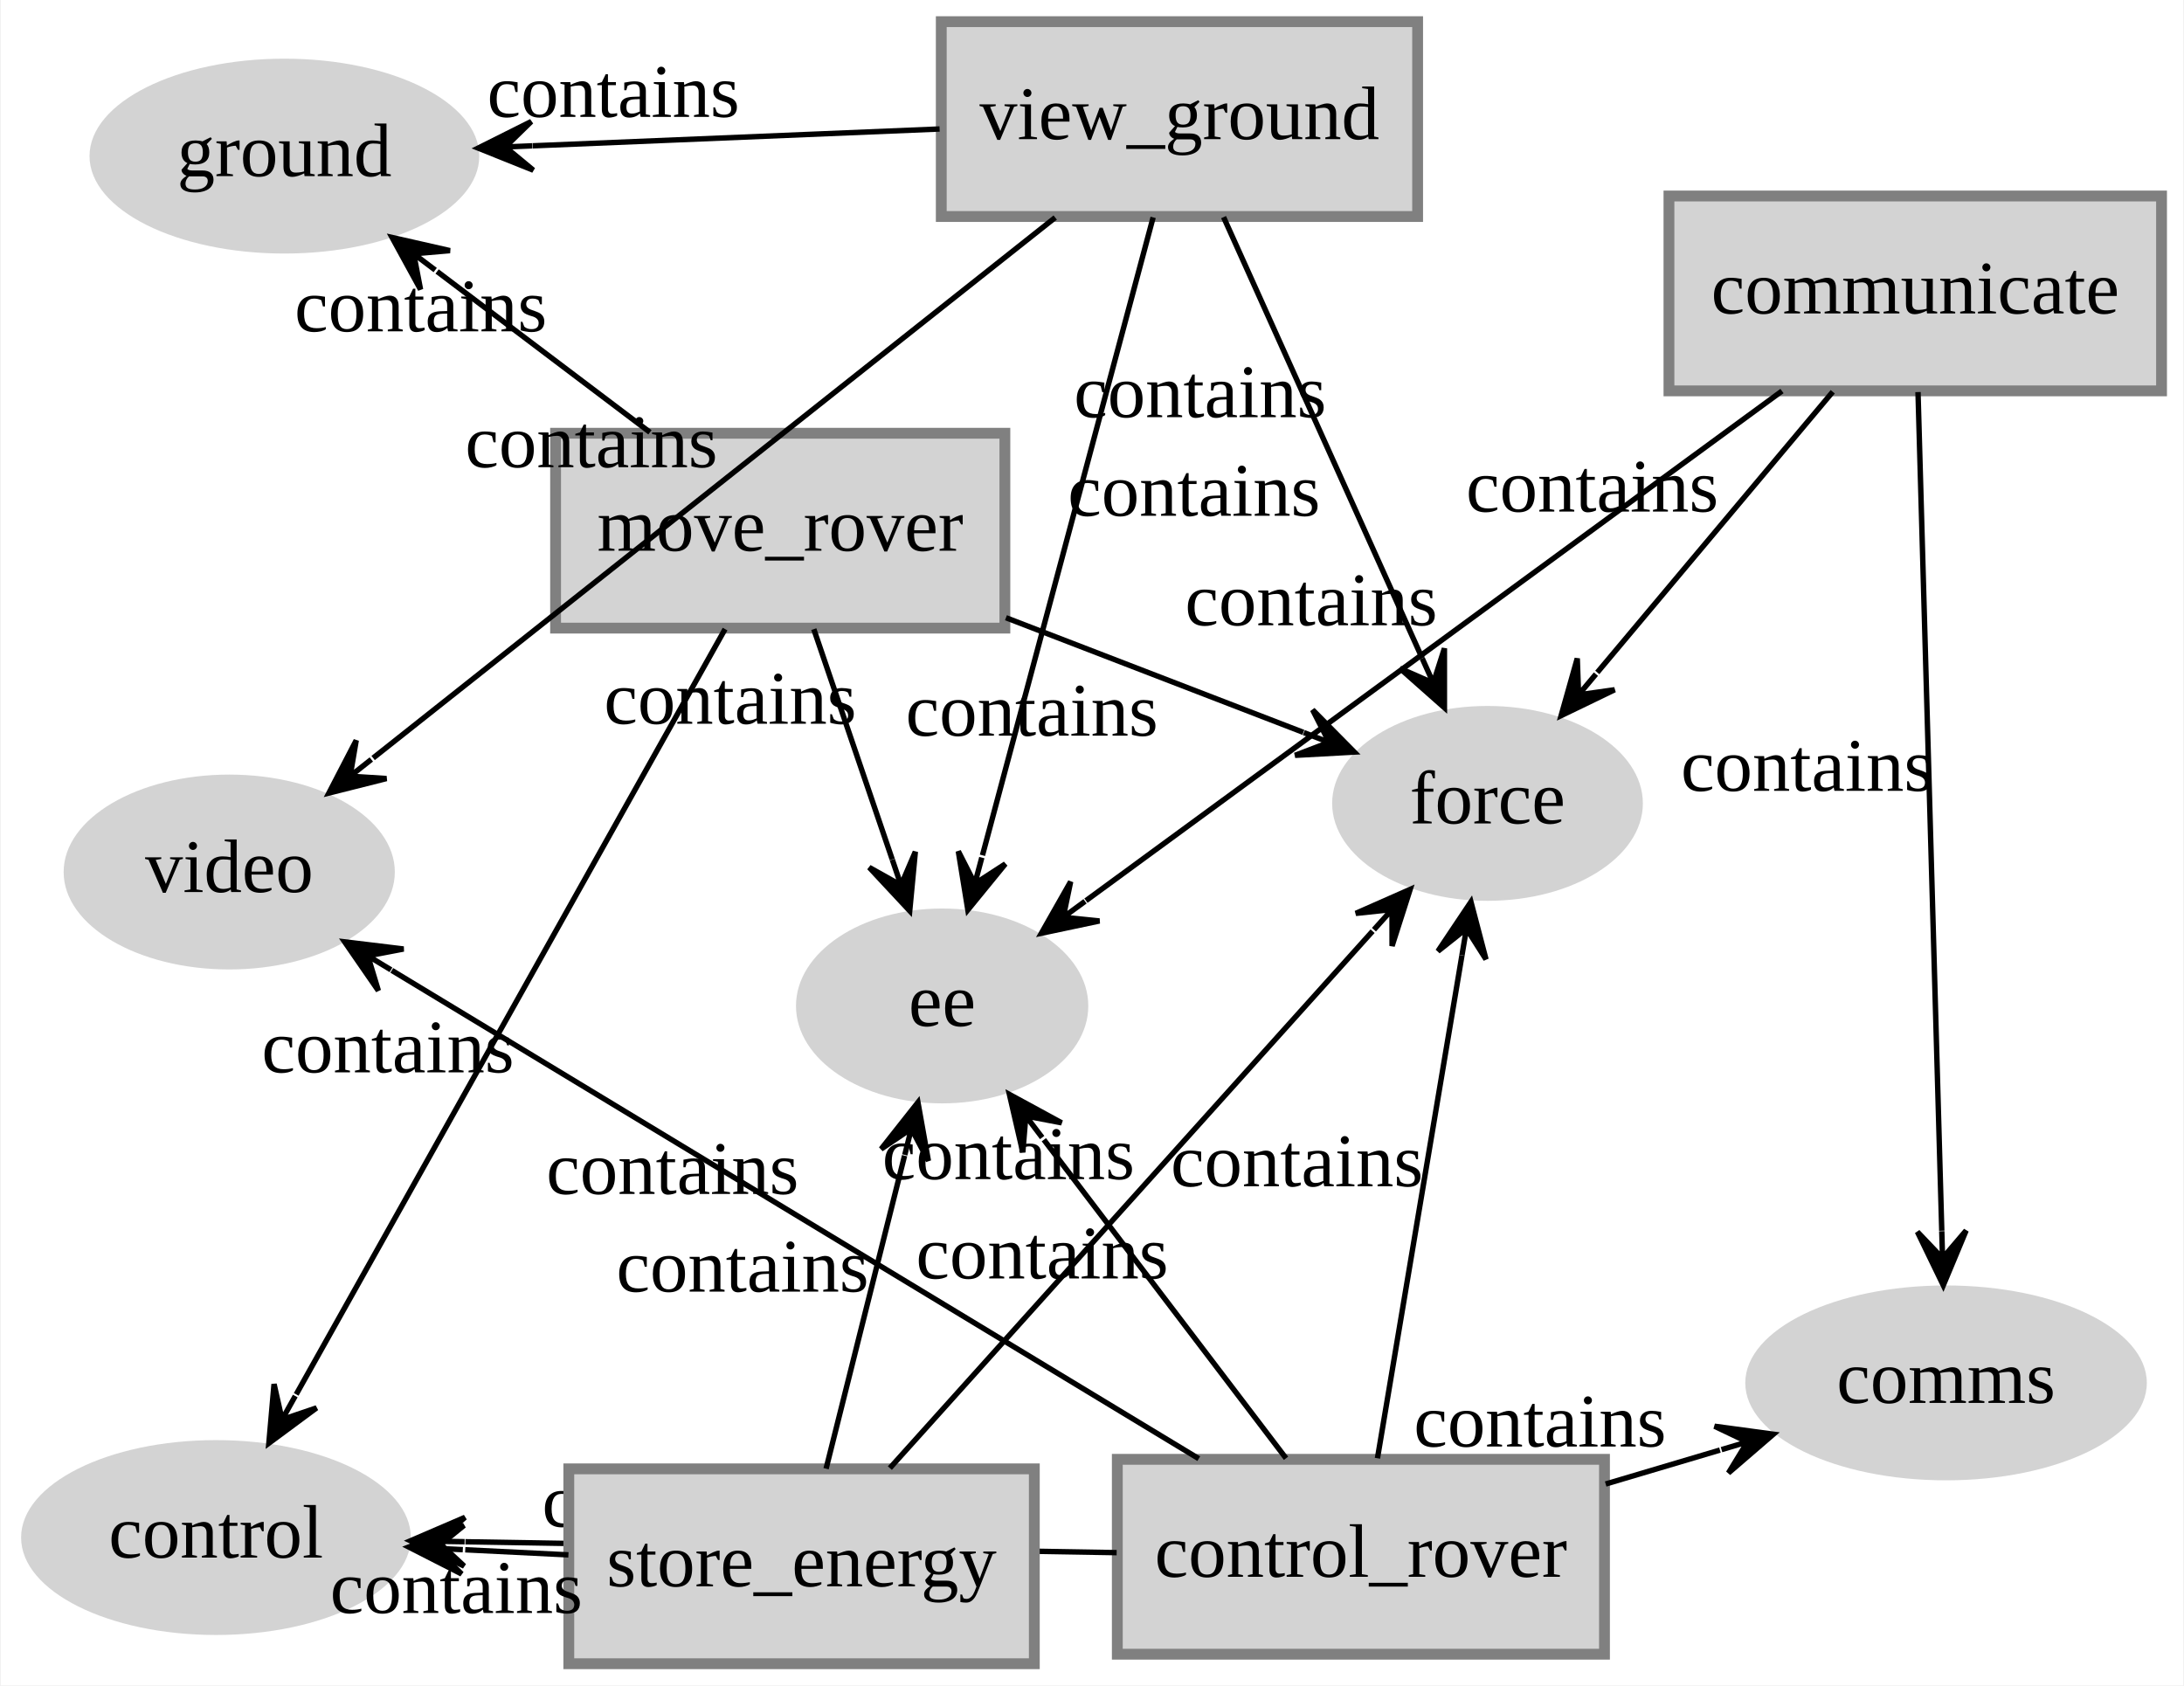
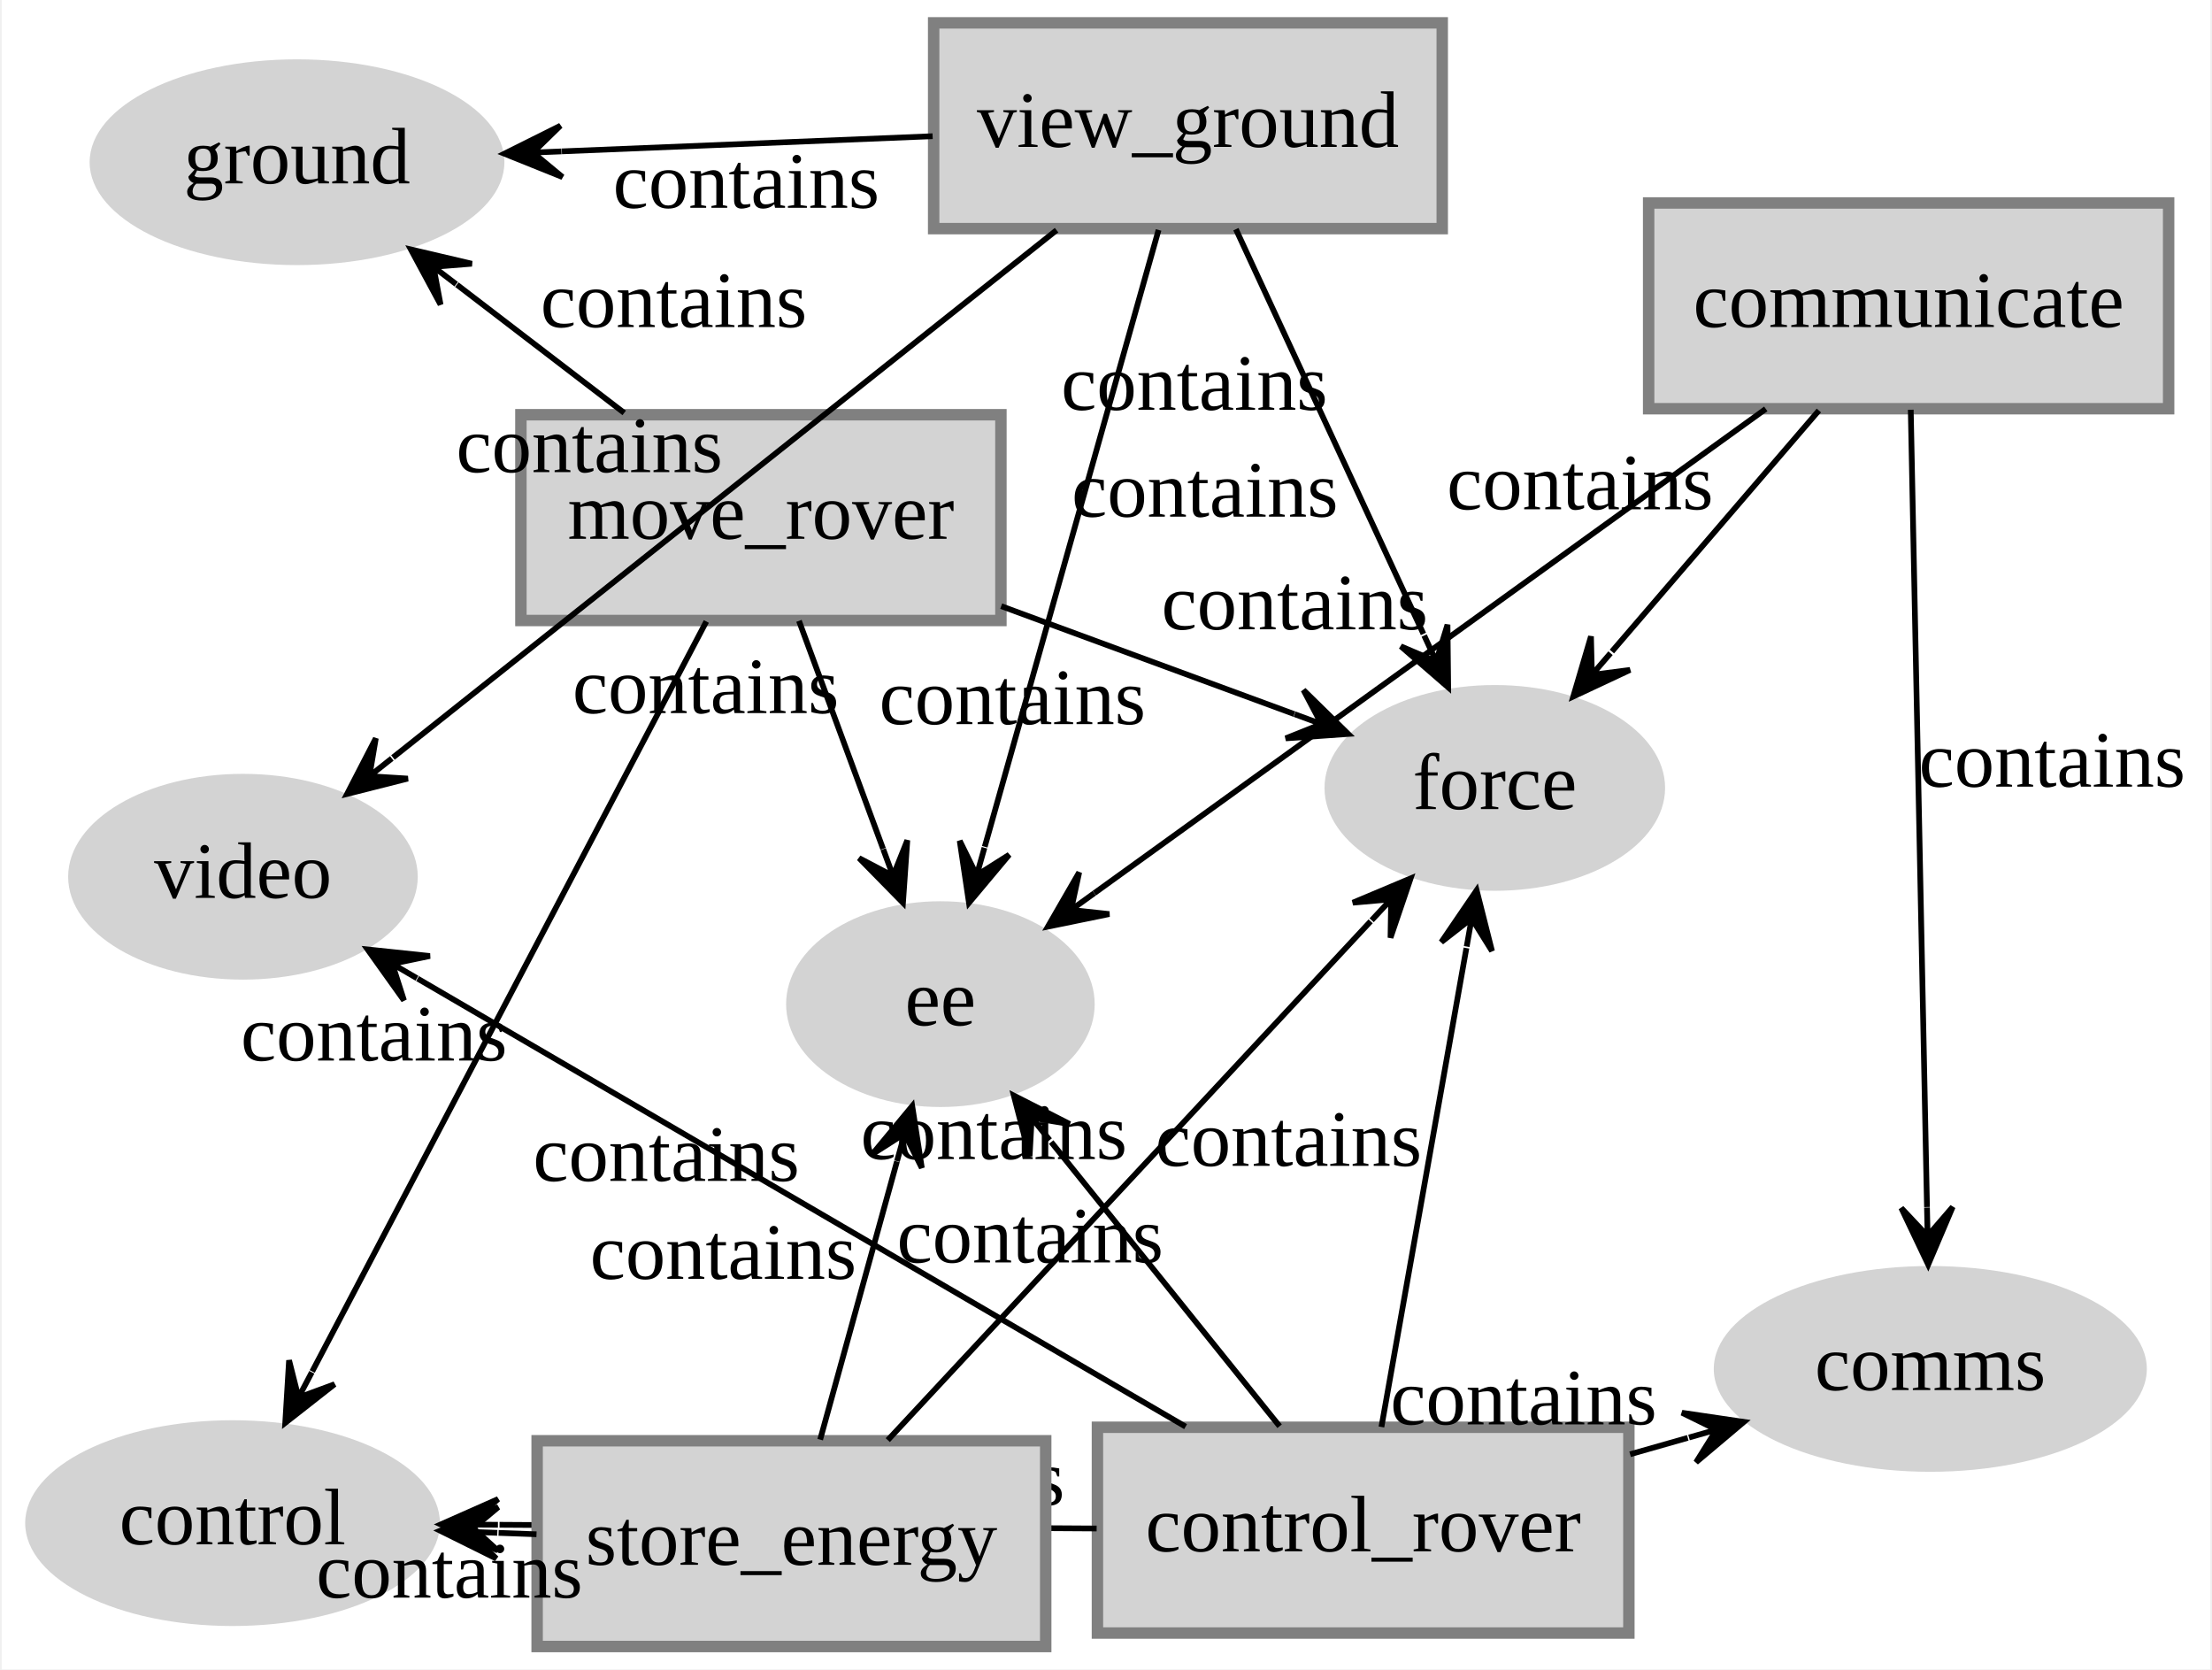
- <svg xmlns="http://www.w3.org/2000/svg" width="403pt" height="311pt" viewBox="0.00 0.00 403.17 311.36">
-   <g id="graph0" class="graph" transform="scale(1 1) rotate(0) translate(4 307.36)">
-     <polygon fill="white" stroke="transparent" points="-4,4 -4,-307.36 399.17,-307.36 399.17,4 -4,4" />
+ <svg xmlns="http://www.w3.org/2000/svg" width="387pt" height="292pt" viewBox="0.00 0.00 386.50 292.07">
+   <g id="graph0" class="graph" transform="scale(1 1) rotate(0) translate(4 288.07)">
+     <polygon fill="white" stroke="transparent" points="-4,4 -4,-288.07 382.5,-288.07 382.5,4 -4,4" />
    <g id="node1" class="node">
-       <polygon fill="lightgrey" stroke="grey" stroke-width="2" points="292.26,-37.76 202.26,-37.76 202.26,-1.76 292.26,-1.76 292.26,-37.76" />
-       <text text-anchor="middle" x="247.26" y="-16.06" font-family="Times New Roman,serif" font-size="14.00">control_rover</text>
+       <polygon fill="lightgrey" stroke="grey" stroke-width="2" points="280.75,-38.36 187.75,-38.36 187.75,-2.36 280.75,-2.36 280.75,-38.36" />
+       <text text-anchor="middle" x="234.25" y="-16.66" font-family="Times New Roman,serif" font-size="14.00">control_rover</text>
    </g>
    <g id="node7" class="node">
-       <ellipse fill="lightgrey" stroke="grey" stroke-width="0" cx="270.65" cy="-158.94" rx="28.7" ry="18" />
-       <text text-anchor="middle" x="270.65" y="-155.24" font-family="Times New Roman,serif" font-size="14.00">force</text>
+       <ellipse fill="lightgrey" stroke="grey" stroke-width="0" cx="257.29" cy="-150.22" rx="29.8" ry="18" />
+       <text text-anchor="middle" x="257.29" y="-146.52" font-family="Times New Roman,serif" font-size="14.00">force</text>
    </g>
    <g id="edge5" class="edge">
-       <path fill="none" stroke="black" d="M250.32,-37.96C254.29,-61.61 261.27,-103.16 265.93,-130.87" />
-       <polygon fill="black" stroke="black" points="267.59,-140.74 261.49,-131.63 266.76,-135.81 265.93,-130.88 265.93,-130.88 265.93,-130.88 266.76,-135.81 270.37,-130.13 267.59,-140.74 267.59,-140.74" />
-       <text text-anchor="start" x="212.12" y="-88.21" font-family="Times New Roman,serif" font-size="14.00">contains</text>
+       <path fill="none" stroke="black" d="M237.45,-38.41C241.3,-60.12 247.81,-96.8 252.32,-122.2" />
+       <polygon fill="black" stroke="black" points="254.11,-132.31 247.93,-123.25 253.24,-127.39 252.37,-122.47 252.37,-122.47 252.37,-122.47 253.24,-127.39 256.8,-121.68 254.11,-132.31 254.11,-132.31" />
+       <text text-anchor="start" x="197.88" y="-84.1" font-family="Times New Roman,serif" font-size="14.00">contains</text>
    </g>
    <g id="node8" class="node">
-       <ellipse fill="lightgrey" stroke="grey" stroke-width="0" cx="169.9" cy="-121.52" rx="27" ry="18" />
-       <text text-anchor="middle" x="169.9" y="-117.82" font-family="Times New Roman,serif" font-size="14.00">ee</text>
+       <ellipse fill="lightgrey" stroke="grey" stroke-width="0" cx="160.27" cy="-112.39" rx="27" ry="18" />
+       <text text-anchor="middle" x="160.27" y="-108.69" font-family="Times New Roman,serif" font-size="14.00">ee</text>
    </g>
    <g id="edge3" class="edge">
-       <path fill="none" stroke="black" d="M233.43,-37.95C220.95,-54.36 202.5,-78.64 188.69,-96.8" />
-       <polygon fill="black" stroke="black" points="182.33,-105.17 184.8,-94.48 185.36,-101.19 188.38,-97.21 188.38,-97.21 188.38,-97.21 185.36,-101.19 191.97,-99.93 182.33,-105.17 182.33,-105.17" />
-       <text text-anchor="start" x="165.06" y="-71.18" font-family="Times New Roman,serif" font-size="14.00">contains</text>
+       <path fill="none" stroke="black" d="M219.63,-38.54C208.19,-52.77 192.17,-72.69 179.66,-88.26" />
+       <polygon fill="black" stroke="black" points="173.12,-96.39 175.88,-85.78 176.25,-92.5 179.39,-88.6 179.39,-88.6 179.39,-88.6 176.25,-92.5 182.89,-91.42 173.12,-96.39 173.12,-96.39" />
+       <text text-anchor="start" x="152.65" y="-67.2" font-family="Times New Roman,serif" font-size="14.00">contains</text>
    </g>
    <g id="node9" class="node">
-       <ellipse fill="lightgrey" stroke="grey" stroke-width="0" cx="38.2" cy="-146.26" rx="30.59" ry="18" />
-       <text text-anchor="middle" x="38.2" y="-142.56" font-family="Times New Roman,serif" font-size="14.00">video</text>
+       <ellipse fill="lightgrey" stroke="grey" stroke-width="0" cx="38.22" cy="-134.68" rx="30.59" ry="18" />
+       <text text-anchor="middle" x="38.22" y="-130.98" font-family="Times New Roman,serif" font-size="14.00">video</text>
    </g>
    <g id="edge1" class="edge">
-       <path fill="none" stroke="black" d="M217.31,-37.88C177.61,-61.91 107.97,-104.05 68.23,-128.09" />
-       <polygon fill="black" stroke="black" points="59.52,-133.36 65.75,-124.34 63.8,-130.78 68.08,-128.19 68.08,-128.19 68.08,-128.19 63.8,-130.78 70.4,-132.04 59.52,-133.36 59.52,-133.36" />
-       <text text-anchor="start" x="96.77" y="-86.79" font-family="Times New Roman,serif" font-size="14.00">contains</text>
+       <path fill="none" stroke="black" d="M203.18,-38.47C166.36,-59.95 105.38,-95.51 68.78,-116.86" />
+       <polygon fill="black" stroke="black" points="60.03,-121.96 66.4,-113.04 64.35,-119.44 68.67,-116.92 68.67,-116.92 68.67,-116.92 64.35,-119.44 70.93,-120.81 60.03,-121.96 60.03,-121.96" />
+       <text text-anchor="start" x="88.98" y="-81.46" font-family="Times New Roman,serif" font-size="14.00">contains</text>
    </g>
    <g id="node10" class="node">
-       <ellipse fill="lightgrey" stroke="grey" stroke-width="0" cx="35.75" cy="-23.31" rx="36" ry="18" />
-       <text text-anchor="middle" x="35.75" y="-19.61" font-family="Times New Roman,serif" font-size="14.00">control</text>
+       <ellipse fill="lightgrey" stroke="grey" stroke-width="0" cx="36.4" cy="-21.59" rx="36.29" ry="18" />
+       <text text-anchor="middle" x="36.4" y="-17.89" font-family="Times New Roman,serif" font-size="14.00">control</text>
    </g>
    <g id="edge4" class="edge">
-       <path fill="none" stroke="black" d="M202.14,-20.52C166.7,-21.11 117.52,-21.94 81.83,-22.53" />
-       <polygon fill="black" stroke="black" points="71.68,-22.71 81.6,-18.04 76.68,-22.62 81.68,-22.54 81.68,-22.54 81.68,-22.54 76.68,-22.62 81.75,-27.04 71.68,-22.71 71.68,-22.71" />
-       <text text-anchor="start" x="95.99" y="-25.33" font-family="Times New Roman,serif" font-size="14.00">contains</text>
+       <path fill="none" stroke="black" d="M187.61,-20.65C156.1,-20.84 114.65,-21.1 83.12,-21.3" />
+       <polygon fill="black" stroke="black" points="72.84,-21.36 82.81,-16.8 77.84,-21.33 82.84,-21.3 82.84,-21.3 82.84,-21.3 77.84,-21.33 82.87,-25.8 72.84,-21.36 72.84,-21.36" />
+       <text text-anchor="start" x="135.37" y="-24.77" font-family="Times New Roman,serif" font-size="14.00">contains</text>
    </g>
    <g id="node11" class="node">
-       <ellipse fill="lightgrey" stroke="grey" stroke-width="0" cx="355.36" cy="-51.88" rx="37.09" ry="18" />
-       <text text-anchor="middle" x="355.36" y="-48.18" font-family="Times New Roman,serif" font-size="14.00">comms</text>
+       <ellipse fill="lightgrey" stroke="grey" stroke-width="0" cx="333.5" cy="-48.57" rx="37.89" ry="18" />
+       <text text-anchor="middle" x="333.5" y="-44.87" font-family="Times New Roman,serif" font-size="14.00">comms</text>
    </g>
    <g id="edge2" class="edge">
-       <path fill="none" stroke="black" d="M292.48,-33.2C299.47,-35.27 306.67,-37.41 313.59,-39.47" />
-       <polygon fill="black" stroke="black" points="323.47,-42.4 312.6,-43.87 318.67,-40.98 313.88,-39.55 313.88,-39.55 313.88,-39.55 318.67,-40.98 315.16,-35.24 323.47,-42.4 323.47,-42.4" />
-       <text text-anchor="start" x="257.03" y="-40.13" font-family="Times New Roman,serif" font-size="14.00">contains</text>
+       <path fill="none" stroke="black" d="M280.97,-33.64C284.33,-34.6 287.72,-35.56 291.06,-36.51" />
+       <polygon fill="black" stroke="black" points="300.89,-39.3 290.04,-40.9 296.08,-37.94 291.28,-36.57 291.28,-36.57 291.28,-36.57 296.08,-37.94 292.51,-32.24 300.89,-39.3 300.89,-39.3" />
+       <text text-anchor="start" x="239.01" y="-38.87" font-family="Times New Roman,serif" font-size="14.00">contains</text>
    </g>
    <g id="node2" class="node">
-       <polygon fill="lightgrey" stroke="grey" stroke-width="2" points="186.93,-36 100.93,-36 100.93,0 186.93,0 186.93,-36" />
-       <text text-anchor="middle" x="143.93" y="-14.3" font-family="Times New Roman,serif" font-size="14.00">store_energy</text>
+       <polygon fill="lightgrey" stroke="grey" stroke-width="2" points="178.7,-36 89.7,-36 89.7,0 178.7,0 178.7,-36" />
+       <text text-anchor="middle" x="134.2" y="-14.3" font-family="Times New Roman,serif" font-size="14.00">store_energy</text>
    </g>
    <g id="edge7" class="edge">
-       <path fill="none" stroke="black" d="M160.24,-36.14C182.99,-61.44 224.29,-107.38 249.42,-135.33" />
-       <polygon fill="black" stroke="black" points="256.36,-143.05 246.32,-138.62 253.01,-139.33 249.67,-135.61 249.67,-135.61 249.67,-135.61 253.01,-139.33 253.02,-132.6 256.36,-143.05 256.36,-143.05" />
-       <text text-anchor="start" x="158.83" y="-89.53" font-family="Times New Roman,serif" font-size="14.00">contains</text>
+       <path fill="none" stroke="black" d="M151.06,-36.11C173.02,-59.69 211.44,-100.97 235.56,-126.88" />
+       <polygon fill="black" stroke="black" points="242.56,-134.39 232.45,-130.14 239.15,-130.73 235.74,-127.07 235.74,-127.07 235.74,-127.07 239.15,-130.73 239.04,-124.01 242.56,-134.39 242.56,-134.39" />
+       <text text-anchor="start" x="146.31" y="-85.29" font-family="Times New Roman,serif" font-size="14.00">contains</text>
    </g>
    <g id="edge6" class="edge">
-       <path fill="none" stroke="black" d="M148.46,-36.03C152.46,-51.99 158.36,-75.52 162.96,-93.86" />
-       <polygon fill="black" stroke="black" points="165.43,-103.7 158.63,-95.09 164.21,-98.85 163,-94 163,-94 163,-94 164.21,-98.85 167.36,-92.9 165.43,-103.7 165.43,-103.7" />
-       <text text-anchor="start" x="109.71" y="-68.75" font-family="Times New Roman,serif" font-size="14.00">contains</text>
+       <path fill="none" stroke="black" d="M139.23,-36.2C143.04,-50 148.34,-69.19 152.67,-84.87" />
+       <polygon fill="black" stroke="black" points="155.34,-94.56 148.34,-86.12 154.01,-89.74 152.68,-84.92 152.68,-84.92 152.68,-84.92 154.01,-89.74 157.02,-83.73 155.34,-94.56 155.34,-94.56" />
+       <text text-anchor="start" x="98.95" y="-64.33" font-family="Times New Roman,serif" font-size="14.00">contains</text>
    </g>
    <g id="edge8" class="edge">
-       <path fill="none" stroke="black" d="M100.86,-20.11C94.6,-20.42 88.13,-20.74 81.8,-21.05" />
-       <polygon fill="black" stroke="black" points="71.37,-21.56 81.13,-16.58 76.36,-21.32 81.35,-21.07 81.35,-21.07 81.35,-21.07 76.36,-21.32 81.58,-25.56 71.37,-21.56 71.37,-21.56" />
-       <text text-anchor="start" x="56.83" y="-9.38" font-family="Times New Roman,serif" font-size="14.00">contains</text>
+       <path fill="none" stroke="black" d="M89.59,-19.64C87.39,-19.72 85.17,-19.8 82.96,-19.88" />
+       <polygon fill="black" stroke="black" points="72.74,-20.26 82.56,-15.39 77.73,-20.07 82.73,-19.89 82.73,-19.89 82.73,-19.89 77.73,-20.07 82.9,-24.39 72.74,-20.26 72.74,-20.26" />
+       <text text-anchor="start" x="51.03" y="-8.56" font-family="Times New Roman,serif" font-size="14.00">contains</text>
    </g>
    <g id="node3" class="node">
-       <polygon fill="lightgrey" stroke="grey" stroke-width="2" points="181.49,-227.32 98.49,-227.32 98.49,-191.32 181.49,-191.32 181.49,-227.32" />
-       <text text-anchor="middle" x="139.99" y="-205.62" font-family="Times New Roman,serif" font-size="14.00">move_rover</text>
+       <polygon fill="lightgrey" stroke="grey" stroke-width="2" points="170.86,-215.51 86.86,-215.51 86.86,-179.51 170.86,-179.51 170.86,-215.51" />
+       <text text-anchor="middle" x="128.86" y="-193.81" font-family="Times New Roman,serif" font-size="14.00">move_rover</text>
    </g>
    <g id="node6" class="node">
-       <ellipse fill="lightgrey" stroke="grey" stroke-width="0" cx="48.39" cy="-278.52" rx="36" ry="18" />
-       <text text-anchor="middle" x="48.39" y="-274.82" font-family="Times New Roman,serif" font-size="14.00">ground</text>
+       <ellipse fill="lightgrey" stroke="grey" stroke-width="0" cx="47.68" cy="-259.69" rx="36.29" ry="18" />
+       <text text-anchor="middle" x="47.68" y="-255.99" font-family="Times New Roman,serif" font-size="14.00">ground</text>
    </g>
    <g id="edge9" class="edge">
-       <path fill="none" stroke="black" d="M115.92,-227.5C103.86,-236.61 89.18,-247.7 76.6,-257.21" />
-       <polygon fill="black" stroke="black" points="68.28,-263.49 73.54,-253.88 72.27,-260.48 76.25,-257.47 76.25,-257.47 76.25,-257.47 72.27,-260.48 78.97,-261.06 68.28,-263.49 68.28,-263.49" />
-       <text text-anchor="start" x="50.26" y="-246.15" font-family="Times New Roman,serif" font-size="14.00">contains</text>
+       <path fill="none" stroke="black" d="M104.94,-215.83C95.75,-222.87 85.18,-230.96 75.65,-238.27" />
+       <polygon fill="black" stroke="black" points="67.6,-244.43 72.8,-234.78 71.56,-241.39 75.53,-238.35 75.53,-238.35 75.53,-238.35 71.56,-241.39 78.27,-241.93 67.6,-244.43 67.6,-244.43" />
+       <text text-anchor="start" x="90.29" y="-230.85" font-family="Times New Roman,serif" font-size="14.00">contains</text>
    </g>
    <g id="edge10" class="edge">
-       <path fill="none" stroke="black" d="M181.69,-193.24C199.42,-186.4 219.83,-178.53 236.63,-172.06" />
-       <polygon fill="black" stroke="black" points="246.05,-168.42 238.34,-176.22 241.39,-170.22 236.72,-172.02 236.72,-172.02 236.72,-172.02 241.39,-170.22 235.1,-167.82 246.05,-168.42 246.05,-168.42" />
-       <text text-anchor="start" x="163.16" y="-171.45" font-family="Times New Roman,serif" font-size="14.00">contains</text>
+       <path fill="none" stroke="black" d="M170.91,-182.02C187.51,-175.91 206.36,-168.97 222.21,-163.13" />
+       <polygon fill="black" stroke="black" points="231.64,-159.66 223.81,-167.34 226.95,-161.39 222.26,-163.12 222.26,-163.12 222.26,-163.12 226.95,-161.39 220.7,-158.89 231.64,-159.66 231.64,-159.66" />
+       <text text-anchor="start" x="149.56" y="-161.38" font-family="Times New Roman,serif" font-size="14.00">contains</text>
    </g>
    <g id="edge11" class="edge">
-       <path fill="none" stroke="black" d="M146.19,-191.13C150.37,-178.84 155.97,-162.4 160.68,-148.59" />
-       <polygon fill="black" stroke="black" points="163.91,-139.09 164.95,-150.01 162.3,-143.82 160.69,-148.56 160.69,-148.56 160.69,-148.56 162.3,-143.82 156.43,-147.11 163.91,-139.09 163.91,-139.09" />
-       <text text-anchor="start" x="107.43" y="-173.66" font-family="Times New Roman,serif" font-size="14.00">contains</text>
+       <path fill="none" stroke="black" d="M135.52,-179.45C139.8,-167.87 145.43,-152.6 150.24,-139.56" />
+       <polygon fill="black" stroke="black" points="153.72,-130.12 154.48,-141.06 151.99,-134.81 150.26,-139.5 150.26,-139.5 150.26,-139.5 151.99,-134.81 146.04,-137.94 153.72,-130.12 153.72,-130.12" />
+       <text text-anchor="start" x="95.88" y="-163.31" font-family="Times New Roman,serif" font-size="14.00">contains</text>
    </g>
    <g id="edge12" class="edge">
-       <path fill="none" stroke="black" d="M129.8,-191.14C111.29,-158.11 72.05,-88.1 50.57,-49.76" />
-       <polygon fill="black" stroke="black" points="45.52,-40.74 54.33,-47.26 47.96,-45.1 50.4,-49.46 50.4,-49.46 50.4,-49.46 47.96,-45.1 46.48,-51.66 45.52,-40.74 45.52,-40.74" />
-       <text text-anchor="start" x="44.19" y="-109.25" font-family="Times New Roman,serif" font-size="14.00">contains</text>
+       <path fill="none" stroke="black" d="M119.31,-179.34C102.92,-148.16 69.36,-84.3 50.34,-48.12" />
+       <polygon fill="black" stroke="black" points="45.62,-39.13 54.25,-45.89 47.94,-43.56 50.27,-47.98 50.27,-47.98 50.27,-47.98 47.94,-43.56 46.29,-50.08 45.62,-39.13 45.62,-39.13" />
+       <text text-anchor="start" x="37.83" y="-102.53" font-family="Times New Roman,serif" font-size="14.00">contains</text>
    </g>
    <g id="node4" class="node">
-       <polygon fill="lightgrey" stroke="grey" stroke-width="2" points="257.74,-303.36 169.74,-303.36 169.74,-267.36 257.74,-267.36 257.74,-303.36" />
-       <text text-anchor="middle" x="213.74" y="-281.66" font-family="Times New Roman,serif" font-size="14.00">view_ground</text>
+       <polygon fill="lightgrey" stroke="grey" stroke-width="2" points="248.09,-284.07 159.09,-284.07 159.09,-248.07 248.09,-248.07 248.09,-284.07" />
+       <text text-anchor="middle" x="203.59" y="-262.37" font-family="Times New Roman,serif" font-size="14.00">view_ground</text>
    </g>
    <g id="edge13" class="edge">
-       <path fill="none" stroke="black" d="M169.43,-283.53C146.18,-282.57 117.73,-281.39 94.25,-280.42" />
-       <polygon fill="black" stroke="black" points="84.19,-280 94.37,-275.92 89.19,-280.21 94.18,-280.42 94.18,-280.42 94.18,-280.42 89.19,-280.21 94,-284.91 84.19,-280 84.19,-280" />
-       <text text-anchor="start" x="85.84" y="-285.77" font-family="Times New Roman,serif" font-size="14.00">contains</text>
+       <path fill="none" stroke="black" d="M158.91,-264.24C138.59,-263.41 114.55,-262.43 94.03,-261.59" />
+       <polygon fill="black" stroke="black" points="83.97,-261.18 94.14,-257.09 88.96,-261.38 93.96,-261.58 93.96,-261.58 93.96,-261.58 88.96,-261.38 93.78,-266.08 83.97,-261.18 83.97,-261.18" />
+       <text text-anchor="start" x="102.97" y="-251.71" font-family="Times New Roman,serif" font-size="14.00">contains</text>
    </g>
    <g id="edge16" class="edge">
-       <path fill="none" stroke="black" d="M221.89,-267.25C231.5,-245.91 247.54,-210.27 258.59,-185.74" />
-       <polygon fill="black" stroke="black" points="262.69,-176.61 262.69,-187.58 260.64,-181.17 258.59,-185.73 258.59,-185.73 258.59,-185.73 260.64,-181.17 254.48,-183.88 262.69,-176.61 262.69,-176.61" />
-       <text text-anchor="start" x="194.24" y="-230.29" font-family="Times New Roman,serif" font-size="14.00">contains</text>
+       <path fill="none" stroke="black" d="M211.98,-247.97C220.78,-228.98 234.71,-198.94 244.8,-177.16" />
+       <polygon fill="black" stroke="black" points="249.13,-167.81 249.01,-178.78 247.03,-172.35 244.93,-176.88 244.93,-176.88 244.93,-176.88 247.03,-172.35 240.85,-174.99 249.13,-167.81 249.13,-167.81" />
+       <text text-anchor="start" x="181.39" y="-216.37" font-family="Times New Roman,serif" font-size="14.00">contains</text>
    </g>
    <g id="edge14" class="edge">
-       <path fill="none" stroke="black" d="M208.88,-267.2C201.24,-238.63 186.35,-182.99 177.35,-149.35" />
-       <polygon fill="black" stroke="black" points="174.65,-139.27 181.58,-147.76 175.94,-144.1 177.23,-148.93 177.23,-148.93 177.23,-148.93 175.94,-144.1 172.89,-150.09 174.65,-139.27 174.65,-139.27" />
-       <text text-anchor="start" x="193.11" y="-212.08" font-family="Times New Roman,serif" font-size="14.00">contains</text>
+       <path fill="none" stroke="black" d="M198.45,-247.84C190.92,-221.12 176.83,-171.13 168.03,-139.92" />
+       <polygon fill="black" stroke="black" points="165.27,-130.12 172.31,-138.53 166.62,-134.93 167.98,-139.75 167.98,-139.75 167.98,-139.75 166.62,-134.93 163.65,-140.97 165.27,-130.12 165.27,-130.12" />
+       <text text-anchor="start" x="183.24" y="-197.68" font-family="Times New Roman,serif" font-size="14.00">contains</text>
    </g>
    <g id="edge15" class="edge">
-       <path fill="none" stroke="black" d="M190.79,-267.17C158.32,-241.45 99.11,-194.53 64.78,-167.32" />
-       <polygon fill="black" stroke="black" points="56.61,-160.85 67.25,-163.53 60.53,-163.96 64.45,-167.06 64.45,-167.06 64.45,-167.06 60.53,-163.96 61.66,-170.59 56.61,-160.85 56.61,-160.85" />
-       <text text-anchor="start" x="81.78" y="-221.05" font-family="Times New Roman,serif" font-size="14.00">contains</text>
+       <path fill="none" stroke="black" d="M180.6,-247.8C150.13,-223.59 96.5,-180.99 64.47,-155.54" />
+       <polygon fill="black" stroke="black" points="56.44,-149.16 67.07,-151.85 60.35,-152.27 64.27,-155.38 64.27,-155.38 64.27,-155.38 60.35,-152.27 61.47,-158.9 56.44,-149.16 56.44,-149.16" />
+       <text text-anchor="start" x="75.53" y="-205.47" font-family="Times New Roman,serif" font-size="14.00">contains</text>
    </g>
    <g id="node5" class="node">
-       <polygon fill="lightgrey" stroke="grey" stroke-width="2" points="395.17,-271.15 304.17,-271.15 304.17,-235.15 395.17,-235.15 395.17,-271.15" />
-       <text text-anchor="middle" x="349.67" y="-249.45" font-family="Times New Roman,serif" font-size="14.00">communicate</text>
+       <polygon fill="lightgrey" stroke="grey" stroke-width="2" points="375.21,-252.56 284.21,-252.56 284.21,-216.56 375.21,-216.56 375.21,-252.56" />
+       <text text-anchor="middle" x="329.71" y="-230.86" font-family="Times New Roman,serif" font-size="14.00">communicate</text>
    </g>
    <g id="edge19" class="edge">
-       <path fill="none" stroke="black" d="M334.43,-234.98C322.06,-220.23 304.5,-199.3 290.93,-183.13" />
-       <polygon fill="black" stroke="black" points="284.25,-175.16 294.13,-179.93 287.47,-178.99 290.68,-182.82 290.68,-182.82 290.68,-182.82 287.47,-178.99 287.23,-185.72 284.25,-175.16 284.25,-175.16" />
-       <text text-anchor="start" x="266.68" y="-212.85" font-family="Times New Roman,serif" font-size="14.00">contains</text>
+       <path fill="none" stroke="black" d="M314,-216.25C303.39,-203.9 289.28,-187.46 277.78,-174.08" />
+       <polygon fill="black" stroke="black" points="271.02,-166.21 280.95,-170.86 274.28,-170 277.54,-173.79 277.54,-173.79 277.54,-173.79 274.28,-170 274.12,-176.73 271.02,-166.21 271.02,-166.21" />
+       <text text-anchor="start" x="248.89" y="-198.97" font-family="Times New Roman,serif" font-size="14.00">contains</text>
    </g>
    <g id="edge18" class="edge">
-       <path fill="none" stroke="black" d="M325.05,-235.12C291.36,-210.46 231.14,-166.36 196.47,-140.97" />
-       <polygon fill="black" stroke="black" points="188.23,-134.95 198.96,-137.22 192.27,-137.9 196.3,-140.85 196.3,-140.85 196.3,-140.85 192.27,-137.9 193.64,-144.48 188.23,-134.95 188.23,-134.95" />
-       <text text-anchor="start" x="214.76" y="-191.85" font-family="Times New Roman,serif" font-size="14.00">contains</text>
+       <path fill="none" stroke="black" d="M304.71,-216.53C273.27,-193.86 219.52,-155.11 187.2,-131.8" />
+       <polygon fill="black" stroke="black" points="179.08,-125.95 189.82,-128.15 183.13,-128.87 187.19,-131.8 187.19,-131.8 187.19,-131.8 183.13,-128.87 184.56,-135.45 179.08,-125.95 179.08,-125.95" />
+       <text text-anchor="start" x="198.95" y="-177.97" font-family="Times New Roman,serif" font-size="14.00">contains</text>
    </g>
    <g id="edge17" class="edge">
-       <path fill="none" stroke="black" d="M350.18,-234.93C351.18,-199.68 353.38,-121.92 354.57,-79.99" />
-       <polygon fill="black" stroke="black" points="354.85,-69.91 359.07,-80.03 354.71,-74.91 354.57,-79.91 354.57,-79.91 354.57,-79.91 354.71,-74.91 350.07,-79.78 354.85,-69.91 354.85,-69.91" />
-       <text text-anchor="start" x="306.37" y="-161.26" font-family="Times New Roman,serif" font-size="14.00">contains</text>
+       <path fill="none" stroke="black" d="M330.08,-216.38C330.75,-183.88 332.13,-115.59 332.92,-76.89" />
+       <polygon fill="black" stroke="black" points="333.13,-66.82 337.42,-76.91 333.03,-71.82 332.92,-76.81 332.92,-76.81 332.92,-76.81 333.03,-71.82 328.42,-76.72 333.13,-66.82 333.13,-66.82" />
+       <text text-anchor="start" x="331.5" y="-150.44" font-family="Times New Roman,serif" font-size="14.00">contains</text>
    </g>
  </g>
</svg>
